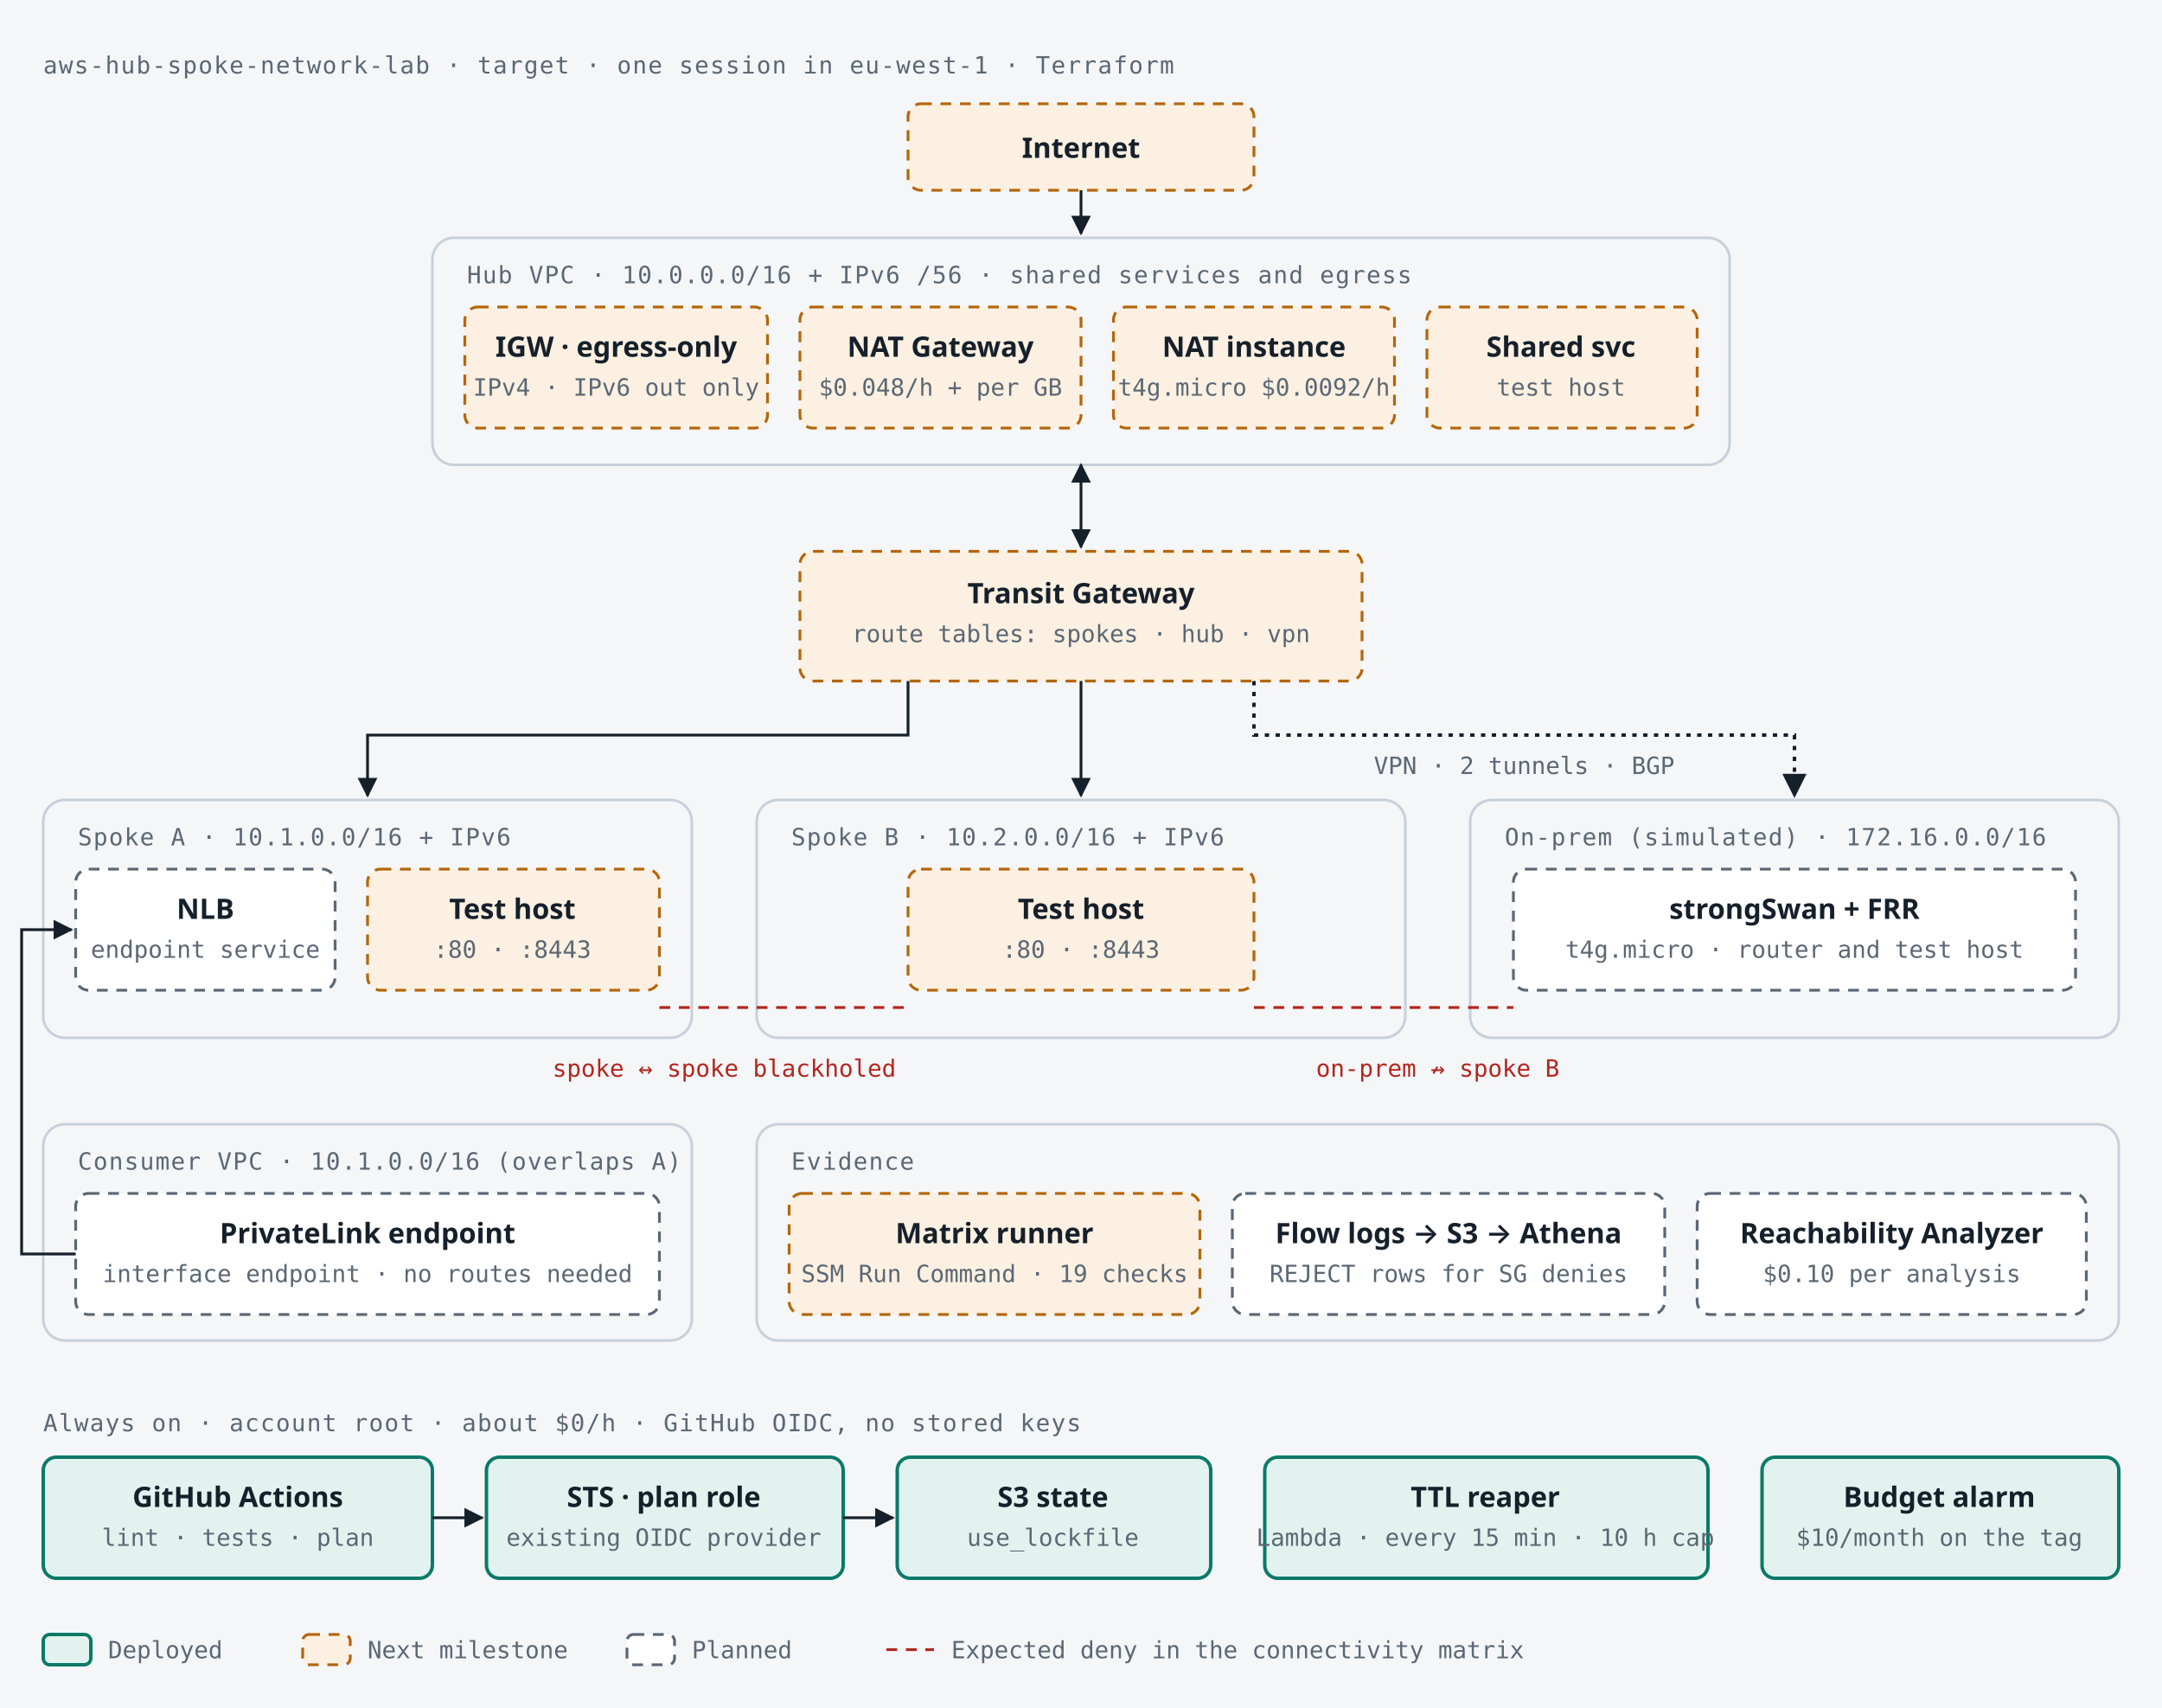
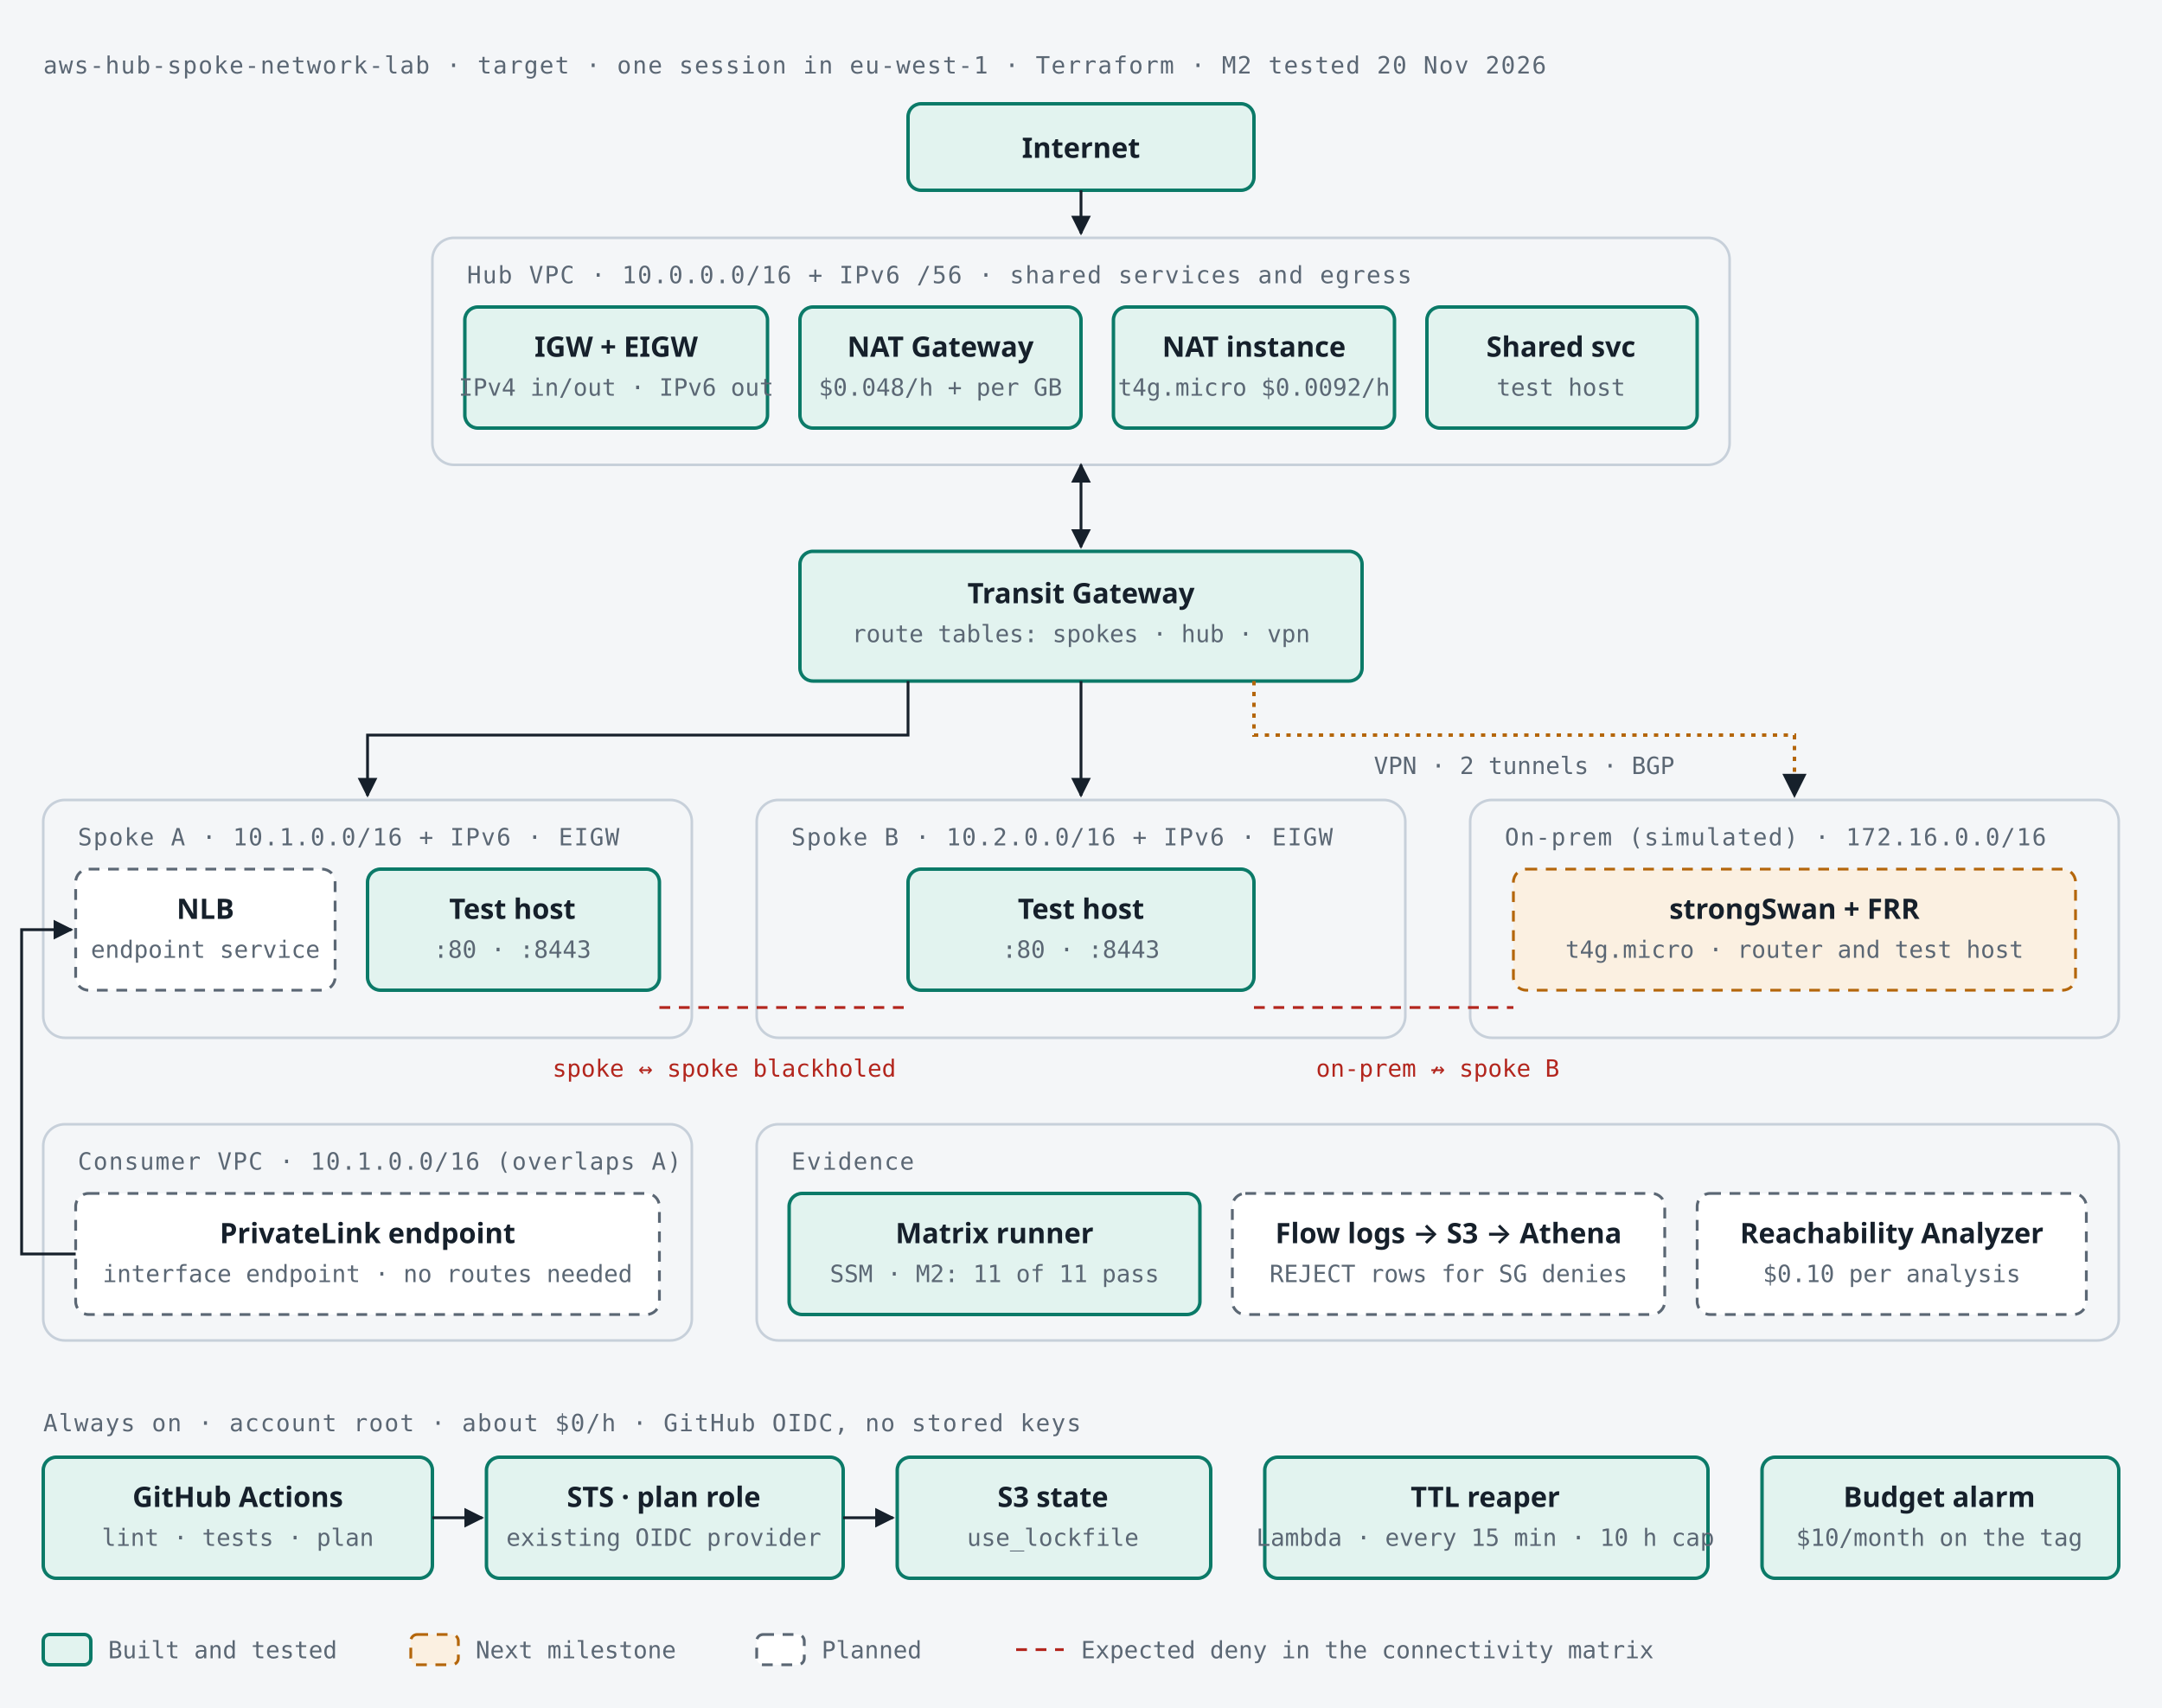
<svg xmlns="http://www.w3.org/2000/svg" viewBox="0 0 1000 790" width="1000" height="790" role="img" aria-labelledby="title desc">
  <style>
    .bg { fill: #f4f6f8; }
    .box { fill: #ffffff; stroke: #5b6774; stroke-width: 1.3; stroke-dasharray: 5 4; }
    .box.built { fill: #e2f3ef; stroke: #0b7a68; stroke-dasharray: none; stroke-width: 1.6; }
    .box.next { fill: #fbf0e1; stroke: #b4660b; }
    .zone { fill: none; stroke: #c7d0da; stroke-width: 1.2; }
    .t { fill: #16202b; font-family: "IBM Plex Sans", "Segoe UI", system-ui, -apple-system, sans-serif; font-size: 13px; font-weight: 600; }
    .s, .el { fill: #5b6774; font-family: "IBM Plex Mono", ui-monospace, Consolas, monospace; font-size: 11px; }
    .z { fill: #5b6774; font-family: "IBM Plex Mono", ui-monospace, Consolas, monospace; font-size: 11px; letter-spacing: .05em; text-transform: uppercase; }
    .e { stroke: #16202b; stroke-width: 1.3; fill: none; }
    .e.vpn { stroke-dasharray: 2 3; stroke-width: 1.6; }
+     .e.next { stroke: #b4660b; }
    .e.deny { stroke: #b3261e; stroke-dasharray: 5 4; }
    .el.deny { fill: #b3261e; }
    .head { fill: #16202b; }
    @media (prefers-color-scheme: dark) {
      .bg { fill: #0f151b; }
      .box { fill: #161e26; stroke: #93a0ad; }
      .box.built { fill: #143029; stroke: #45c7ae; }
      .box.next { fill: #33261a; stroke: #f0a64a; }
      .zone { stroke: #2e3a46; }
      .t { fill: #e3e9ef; }
      .s, .el, .z { fill: #93a0ad; }
      .e { stroke: #e3e9ef; }
+       .e.next { stroke: #f0a64a; }
      .e.deny { stroke: #f2877f; }
      .el.deny { fill: #f2877f; }
      .head { fill: #e3e9ef; }
    }
  </style>
  <rect class="bg" x="0" y="0" width="1000" height="790" />
  <defs>
    <marker id="a1" viewBox="0 0 10 10" refX="9" refY="5" markerWidth="7" markerHeight="7" orient="auto-start-reverse">
      <path class="head" d="M0,0 L10,5 L0,10 z" />
    </marker>
  </defs>
-   <text class="z" x="20" y="34">aws-hub-spoke-network-lab · target · one session in eu-west-1 · Terraform</text>
-   <rect class="box next" x="420" y="48" width="160" height="40" rx="6" />
+   <text class="z" x="20" y="34">aws-hub-spoke-network-lab · target · one session in eu-west-1 · Terraform · M2 tested 20 Nov 2026</text>
+   <rect class="box built" x="420" y="48" width="160" height="40" rx="6" />
  <text class="t" x="500" y="73" text-anchor="middle">Internet</text>
  <line class="e" x1="500" y1="88" x2="500" y2="108" marker-end="url(#a1)" />
  <rect class="zone" x="200" y="110" width="600" height="105" rx="10" />
  <text class="z" x="216" y="131">Hub VPC · 10.0.0.0/16 + IPv6 /56 · shared services and egress</text>
-   <rect class="box next" x="215" y="142" width="140" height="56" rx="6" />
-   <text class="t" x="285" y="165" text-anchor="middle">IGW · egress-only</text>
-   <text class="s" x="285" y="183" text-anchor="middle">IPv4 · IPv6 out only</text>
-   <rect class="box next" x="370" y="142" width="130" height="56" rx="6" />
+   <rect class="box built" x="215" y="142" width="140" height="56" rx="6" />
+   <text class="t" x="285" y="165" text-anchor="middle">IGW + EIGW</text>
+   <text class="s" x="285" y="183" text-anchor="middle">IPv4 in/out · IPv6 out</text>
+   <rect class="box built" x="370" y="142" width="130" height="56" rx="6" />
  <text class="t" x="435" y="165" text-anchor="middle">NAT Gateway</text>
  <text class="s" x="435" y="183" text-anchor="middle">$0.048/h + per GB</text>
-   <rect class="box next" x="515" y="142" width="130" height="56" rx="6" />
+   <rect class="box built" x="515" y="142" width="130" height="56" rx="6" />
  <text class="t" x="580" y="165" text-anchor="middle">NAT instance</text>
  <text class="s" x="580" y="183" text-anchor="middle">t4g.micro $0.0092/h</text>
-   <rect class="box next" x="660" y="142" width="125" height="56" rx="6" />
+   <rect class="box built" x="660" y="142" width="125" height="56" rx="6" />
  <text class="t" x="722" y="165" text-anchor="middle">Shared svc</text>
  <text class="s" x="722" y="183" text-anchor="middle">test host</text>
  <line class="e" x1="500" y1="215" x2="500" y2="253" marker-start="url(#a1)" marker-end="url(#a1)" />
-   <rect class="box next" x="370" y="255" width="260" height="60" rx="6" />
+   <rect class="box built" x="370" y="255" width="260" height="60" rx="6" />
  <text class="t" x="500" y="279" text-anchor="middle">Transit Gateway</text>
  <text class="s" x="500" y="297" text-anchor="middle">route tables: spokes · hub · vpn</text>
  <path class="e" d="M420,315 L420,340 L170,340 L170,368" marker-end="url(#a1)" />
  <line class="e" x1="500" y1="315" x2="500" y2="368" marker-end="url(#a1)" />
-   <path class="e vpn" d="M580,315 L580,340 L830,340 L830,368" marker-end="url(#a1)" />
+   <path class="e vpn next" d="M580,315 L580,340 L830,340 L830,368" marker-end="url(#a1)" />
  <text class="el" x="705" y="358" text-anchor="middle">VPN · 2 tunnels · BGP</text>
  <rect class="zone" x="20" y="370" width="300" height="110" rx="10" />
-   <text class="z" x="36" y="391">Spoke A · 10.1.0.0/16 + IPv6</text>
+   <text class="z" x="36" y="391">Spoke A · 10.1.0.0/16 + IPv6 · EIGW</text>
  <rect class="box" x="35" y="402" width="120" height="56" rx="6" />
  <text class="t" x="95" y="425" text-anchor="middle">NLB</text>
  <text class="s" x="95" y="443" text-anchor="middle">endpoint service</text>
-   <rect class="box next" x="170" y="402" width="135" height="56" rx="6" />
+   <rect class="box built" x="170" y="402" width="135" height="56" rx="6" />
  <text class="t" x="237" y="425" text-anchor="middle">Test host</text>
  <text class="s" x="237" y="443" text-anchor="middle">:80 · :8443</text>
  <rect class="zone" x="350" y="370" width="300" height="110" rx="10" />
-   <text class="z" x="366" y="391">Spoke B · 10.2.0.0/16 + IPv6</text>
-   <rect class="box next" x="420" y="402" width="160" height="56" rx="6" />
+   <text class="z" x="366" y="391">Spoke B · 10.2.0.0/16 + IPv6 · EIGW</text>
+   <rect class="box built" x="420" y="402" width="160" height="56" rx="6" />
  <text class="t" x="500" y="425" text-anchor="middle">Test host</text>
  <text class="s" x="500" y="443" text-anchor="middle">:80 · :8443</text>
  <rect class="zone" x="680" y="370" width="300" height="110" rx="10" />
  <text class="z" x="696" y="391">On-prem (simulated) · 172.16.0.0/16</text>
-   <rect class="box" x="700" y="402" width="260" height="56" rx="6" />
+   <rect class="box next" x="700" y="402" width="260" height="56" rx="6" />
  <text class="t" x="830" y="425" text-anchor="middle">strongSwan + FRR</text>
  <text class="s" x="830" y="443" text-anchor="middle">t4g.micro · router and test host</text>
  <line class="e deny" x1="305" y1="466" x2="420" y2="466" />
  <text class="el deny" x="335" y="498" text-anchor="middle">spoke ↔ spoke blackholed</text>
  <line class="e deny" x1="580" y1="466" x2="700" y2="466" />
  <text class="el deny" x="665" y="498" text-anchor="middle">on-prem ↛ spoke B</text>
  <rect class="zone" x="20" y="520" width="300" height="100" rx="10" />
  <text class="z" x="36" y="541">Consumer VPC · 10.1.0.0/16 (overlaps A)</text>
  <rect class="box" x="35" y="552" width="270" height="56" rx="6" />
  <text class="t" x="170" y="575" text-anchor="middle">PrivateLink endpoint</text>
  <text class="s" x="170" y="593" text-anchor="middle">interface endpoint · no routes needed</text>
  <path class="e" d="M35,580 L10,580 L10,430 L33,430" marker-end="url(#a1)" />
  <rect class="zone" x="350" y="520" width="630" height="100" rx="10" />
  <text class="z" x="366" y="541">Evidence</text>
-   <rect class="box next" x="365" y="552" width="190" height="56" rx="6" />
+   <rect class="box built" x="365" y="552" width="190" height="56" rx="6" />
  <text class="t" x="460" y="575" text-anchor="middle">Matrix runner</text>
-   <text class="s" x="460" y="593" text-anchor="middle">SSM Run Command · 19 checks</text>
+   <text class="s" x="460" y="593" text-anchor="middle">SSM · M2: 11 of 11 pass</text>
  <rect class="box" x="570" y="552" width="200" height="56" rx="6" />
  <text class="t" x="670" y="575" text-anchor="middle">Flow logs → S3 → Athena</text>
  <text class="s" x="670" y="593" text-anchor="middle">REJECT rows for SG denies</text>
  <rect class="box" x="785" y="552" width="180" height="56" rx="6" />
  <text class="t" x="875" y="575" text-anchor="middle">Reachability Analyzer</text>
  <text class="s" x="875" y="593" text-anchor="middle">$0.10 per analysis</text>
  <text class="z" x="20" y="662">Always on · account root · about $0/h · GitHub OIDC, no stored keys</text>
  <rect class="box built" x="20" y="674" width="180" height="56" rx="6" />
  <text class="t" x="110" y="697" text-anchor="middle">GitHub Actions</text>
  <text class="s" x="110" y="715" text-anchor="middle">lint · tests · plan</text>
  <rect class="box built" x="225" y="674" width="165" height="56" rx="6" />
  <text class="t" x="307" y="697" text-anchor="middle">STS · plan role</text>
  <text class="s" x="307" y="715" text-anchor="middle">existing OIDC provider</text>
  <rect class="box built" x="415" y="674" width="145" height="56" rx="6" />
  <text class="t" x="487" y="697" text-anchor="middle">S3 state</text>
  <text class="s" x="487" y="715" text-anchor="middle">use_lockfile</text>
  <rect class="box built" x="585" y="674" width="205" height="56" rx="6" />
  <text class="t" x="687" y="697" text-anchor="middle">TTL reaper</text>
  <text class="s" x="687" y="715" text-anchor="middle">Lambda · every 15 min · 10 h cap</text>
  <rect class="box built" x="815" y="674" width="165" height="56" rx="6" />
  <text class="t" x="897" y="697" text-anchor="middle">Budget alarm</text>
  <text class="s" x="897" y="715" text-anchor="middle">$10/month on the tag</text>
  <line class="e" x1="200" y1="702" x2="223" y2="702" marker-end="url(#a1)" />
  <line class="e" x1="390" y1="702" x2="413" y2="702" marker-end="url(#a1)" />
  <g transform="translate(20,756)">
    <rect class="box built" x="0" y="0" width="22" height="14" rx="3" />
-     <text class="s" x="30" y="11">Deployed</text>
-     <rect class="box next" x="120" y="0" width="22" height="14" rx="3" />
-     <text class="s" x="150" y="11">Next milestone</text>
-     <rect class="box" x="270" y="0" width="22" height="14" rx="3" />
-     <text class="s" x="300" y="11">Planned</text>
-     <line class="e deny" x1="390" y1="7" x2="412" y2="7" />
-     <text class="s" x="420" y="11">Expected deny in the connectivity matrix</text>
+     <text class="s" x="30" y="11">Built and tested</text>
+     <rect class="box next" x="170" y="0" width="22" height="14" rx="3" />
+     <text class="s" x="200" y="11">Next milestone</text>
+     <rect class="box" x="330" y="0" width="22" height="14" rx="3" />
+     <text class="s" x="360" y="11">Planned</text>
+     <line class="e deny" x1="450" y1="7" x2="472" y2="7" />
+     <text class="s" x="480" y="11">Expected deny in the connectivity matrix</text>
  </g>
</svg>
